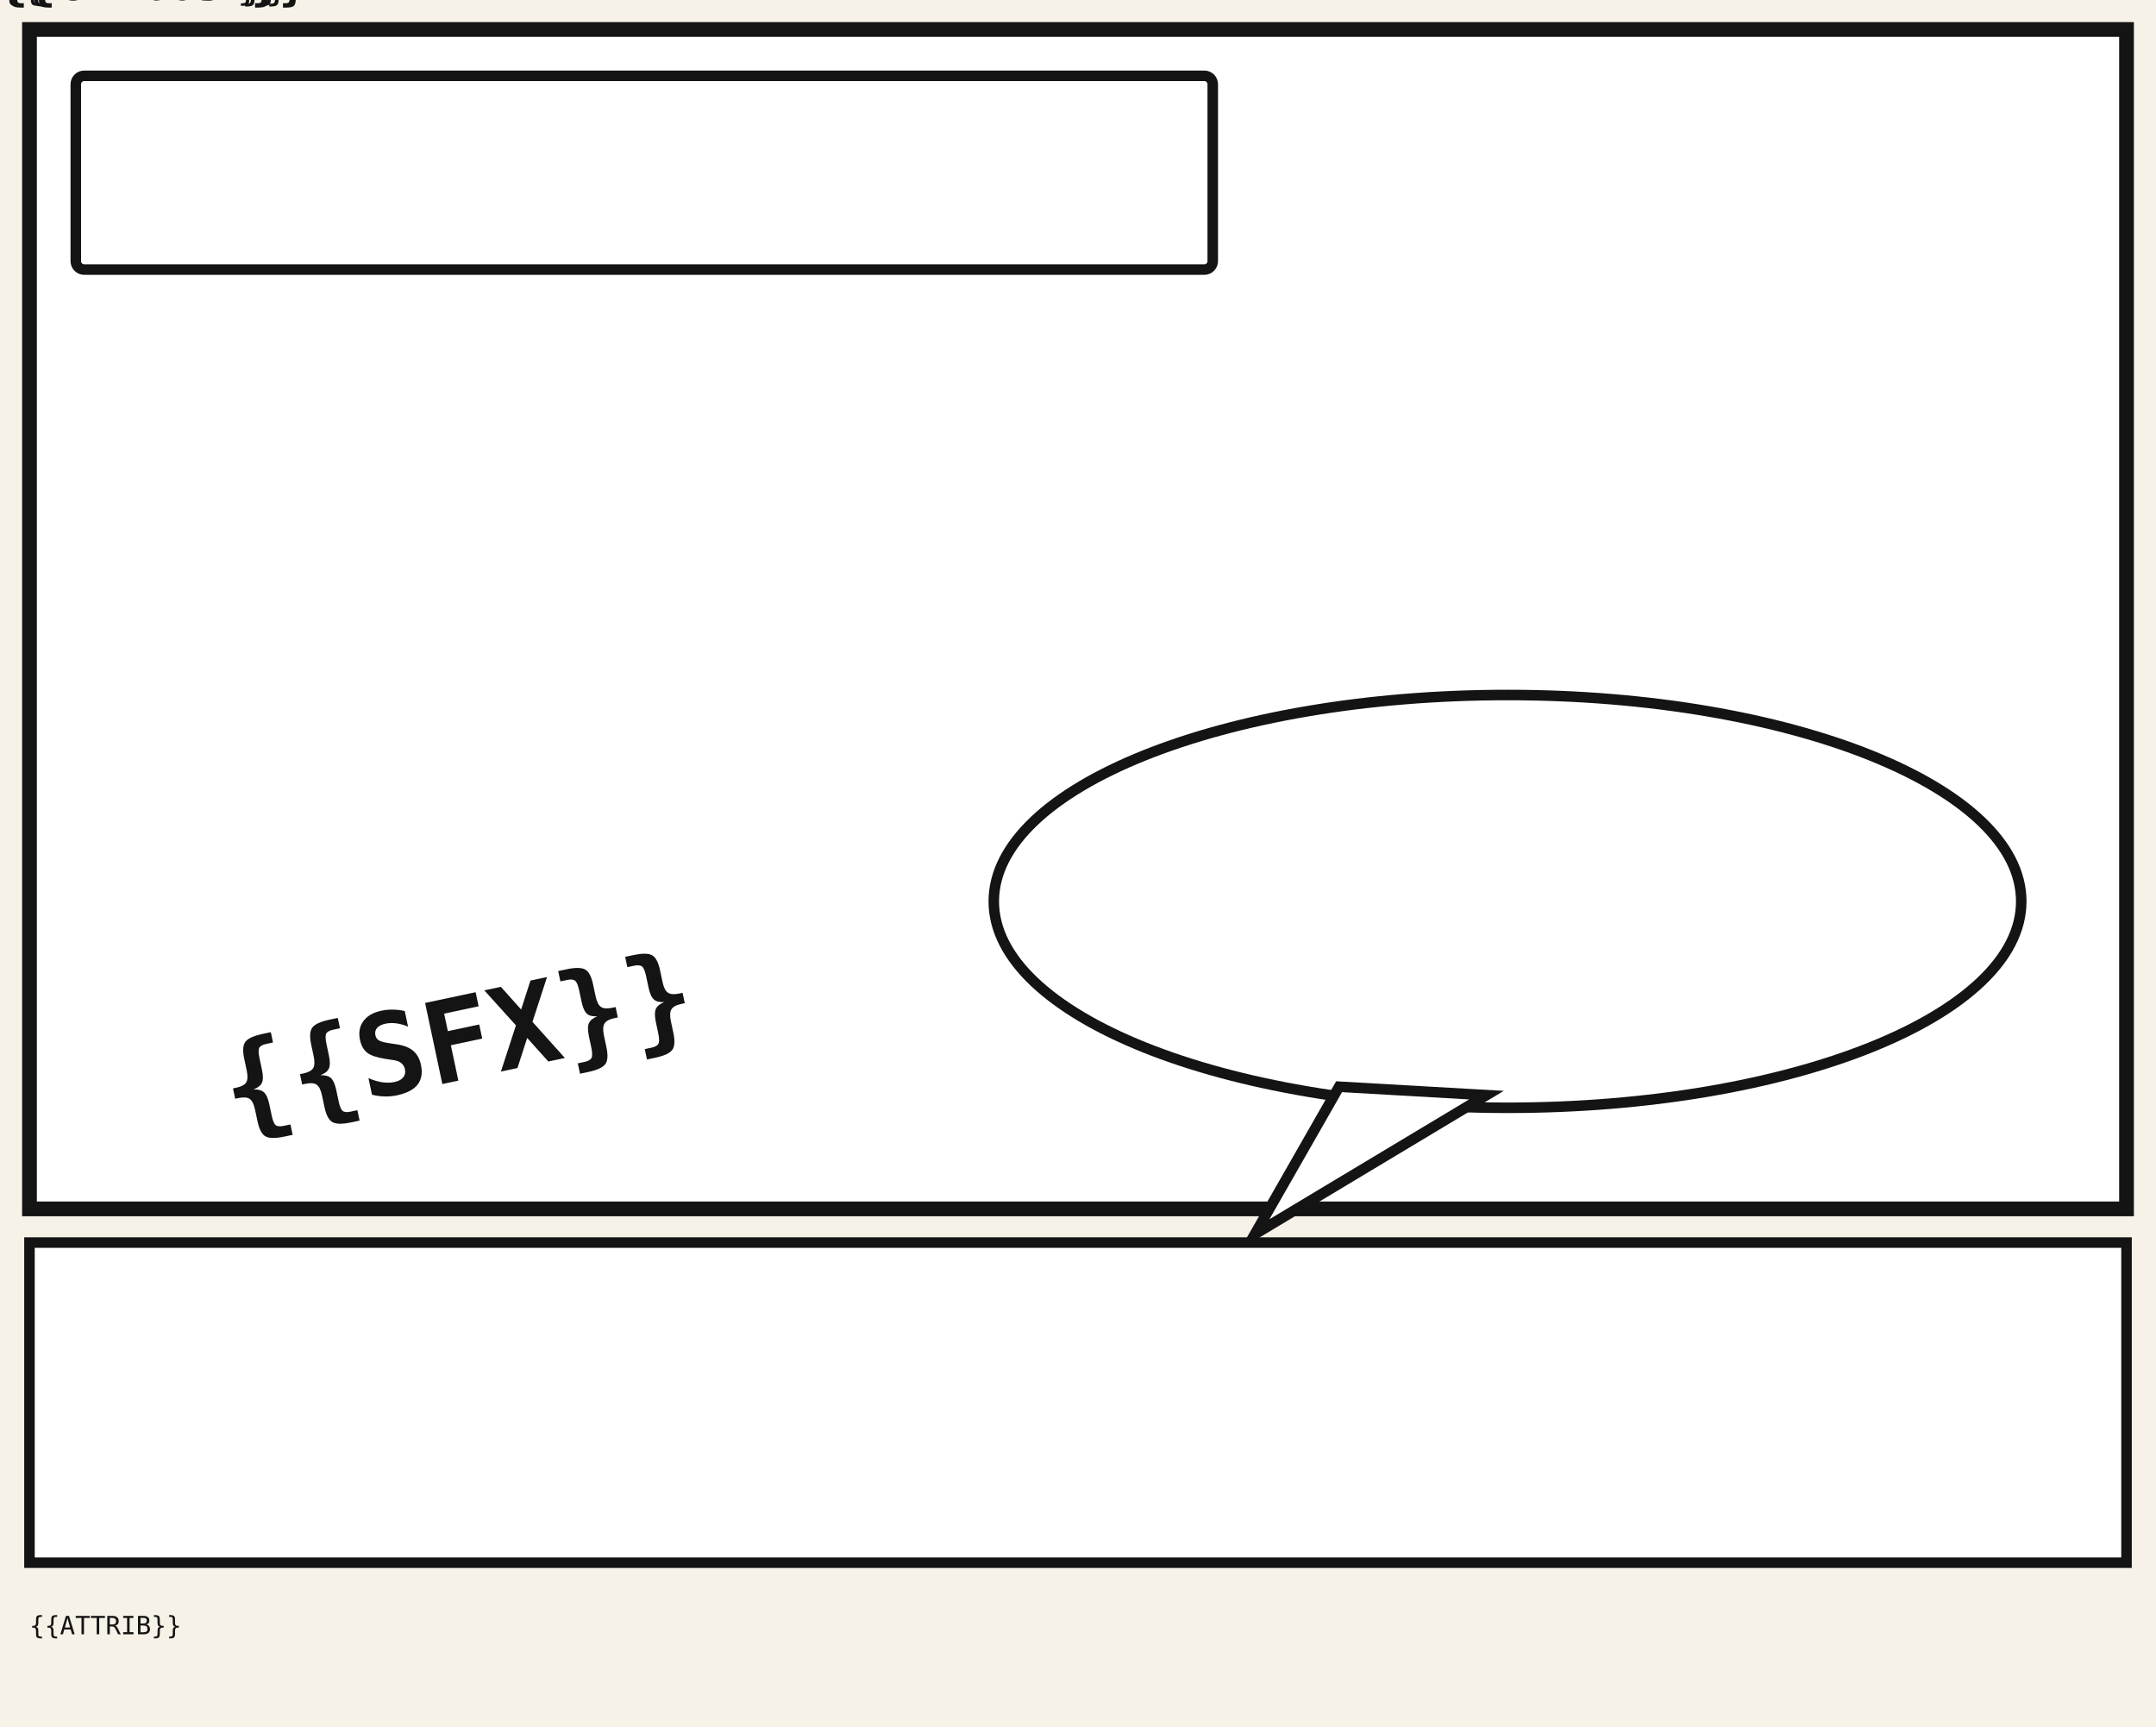
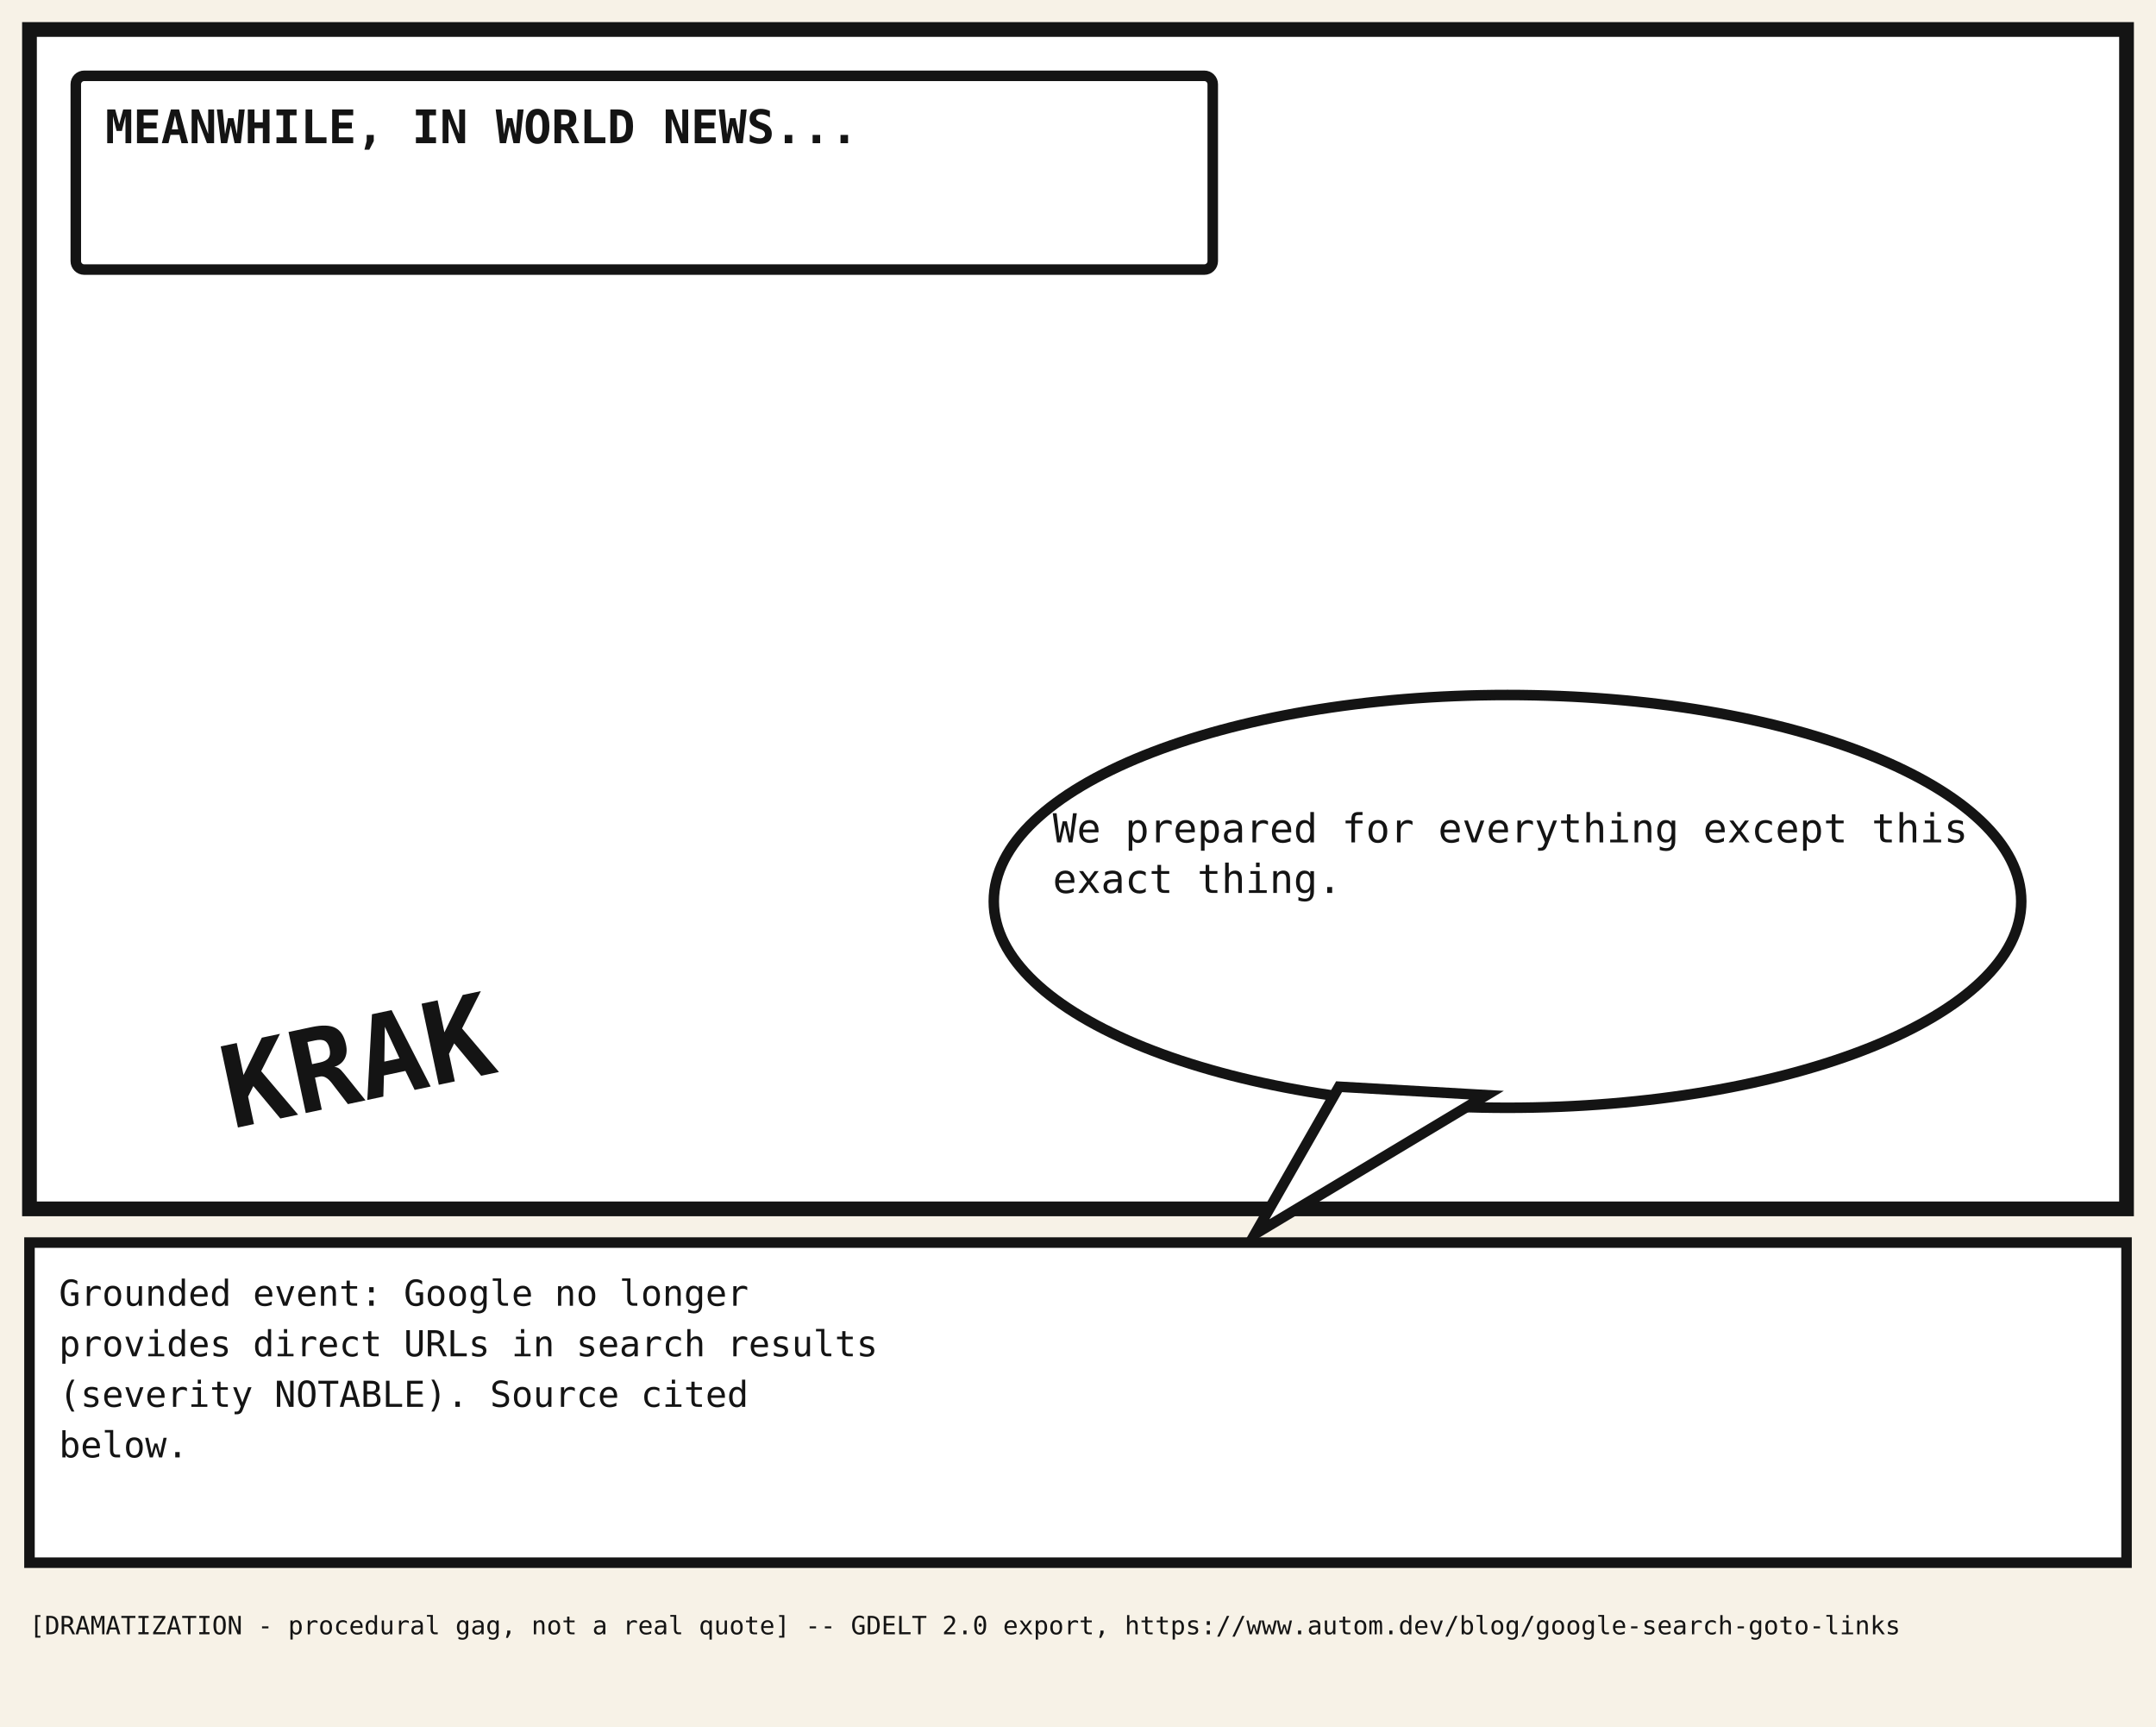
<svg xmlns="http://www.w3.org/2000/svg" width="1024" height="820" viewBox="0 0 1024 820">
  <rect width="1024" height="820" fill="#f7f2e7" />
  <rect x="14" y="14" width="996" height="560" fill="#ffffff" stroke="#141414" stroke-width="7" />
- {{IMAGE}}
-   
  <rect x="36" y="36" width="540" height="92" rx="4" fill="#ffffff" stroke="#141414" stroke-width="5" />
  <text font-family="monospace" font-size="22" font-weight="bold" fill="#141414">
-     {{CAPTION}}
+     <tspan x="50" y="68">MEANWHILE, IN WORLD NEWS...</tspan>
  </text>
  <ellipse cx="716" cy="428" rx="244" ry="98" fill="#ffffff" stroke="#141414" stroke-width="5" />
  <polygon points="636,516 596,586 706,520" fill="#ffffff" stroke="#141414" stroke-width="5" />
  <text font-family="monospace" font-size="19" fill="#141414">
-     {{DIALOGUE}}
+     <tspan x="500" y="400">We prepared for everything except this</tspan>
+     <tspan x="500" y="424">exact thing.</tspan>
  </text>
-   <text x="110" y="536" font-family="monospace" font-size="54" font-weight="bold" fill="#141414" transform="rotate(-12 110 536)">{{SFX}}</text>
+   <text x="110" y="536" font-family="monospace" font-size="54" font-weight="bold" fill="#141414" transform="rotate(-12 110 536)">KRAK</text>
  <rect x="14" y="590" width="996" height="152" fill="#ffffff" stroke="#141414" stroke-width="5" />
  <text font-family="monospace" font-size="17" fill="#141414">
-     {{NARRATIVE}}
+     <tspan x="28" y="620">Grounded event: Google no longer</tspan>
+     <tspan x="28" y="644">provides direct URLs in search results</tspan>
+     <tspan x="28" y="668">(severity NOTABLE). Source cited</tspan>
+     <tspan x="28" y="692">below.</tspan>
  </text>
-   <text x="14" y="776" font-family="monospace" font-size="12" fill="#141414">{{ATTRIB}}</text>
+   <text x="14" y="776" font-family="monospace" font-size="12" fill="#141414">[DRAMATIZATION - procedural gag, not a real quote] -- GDELT 2.0 export, https://www.autom.dev/blog/google-search-goto-links</text>
</svg>
